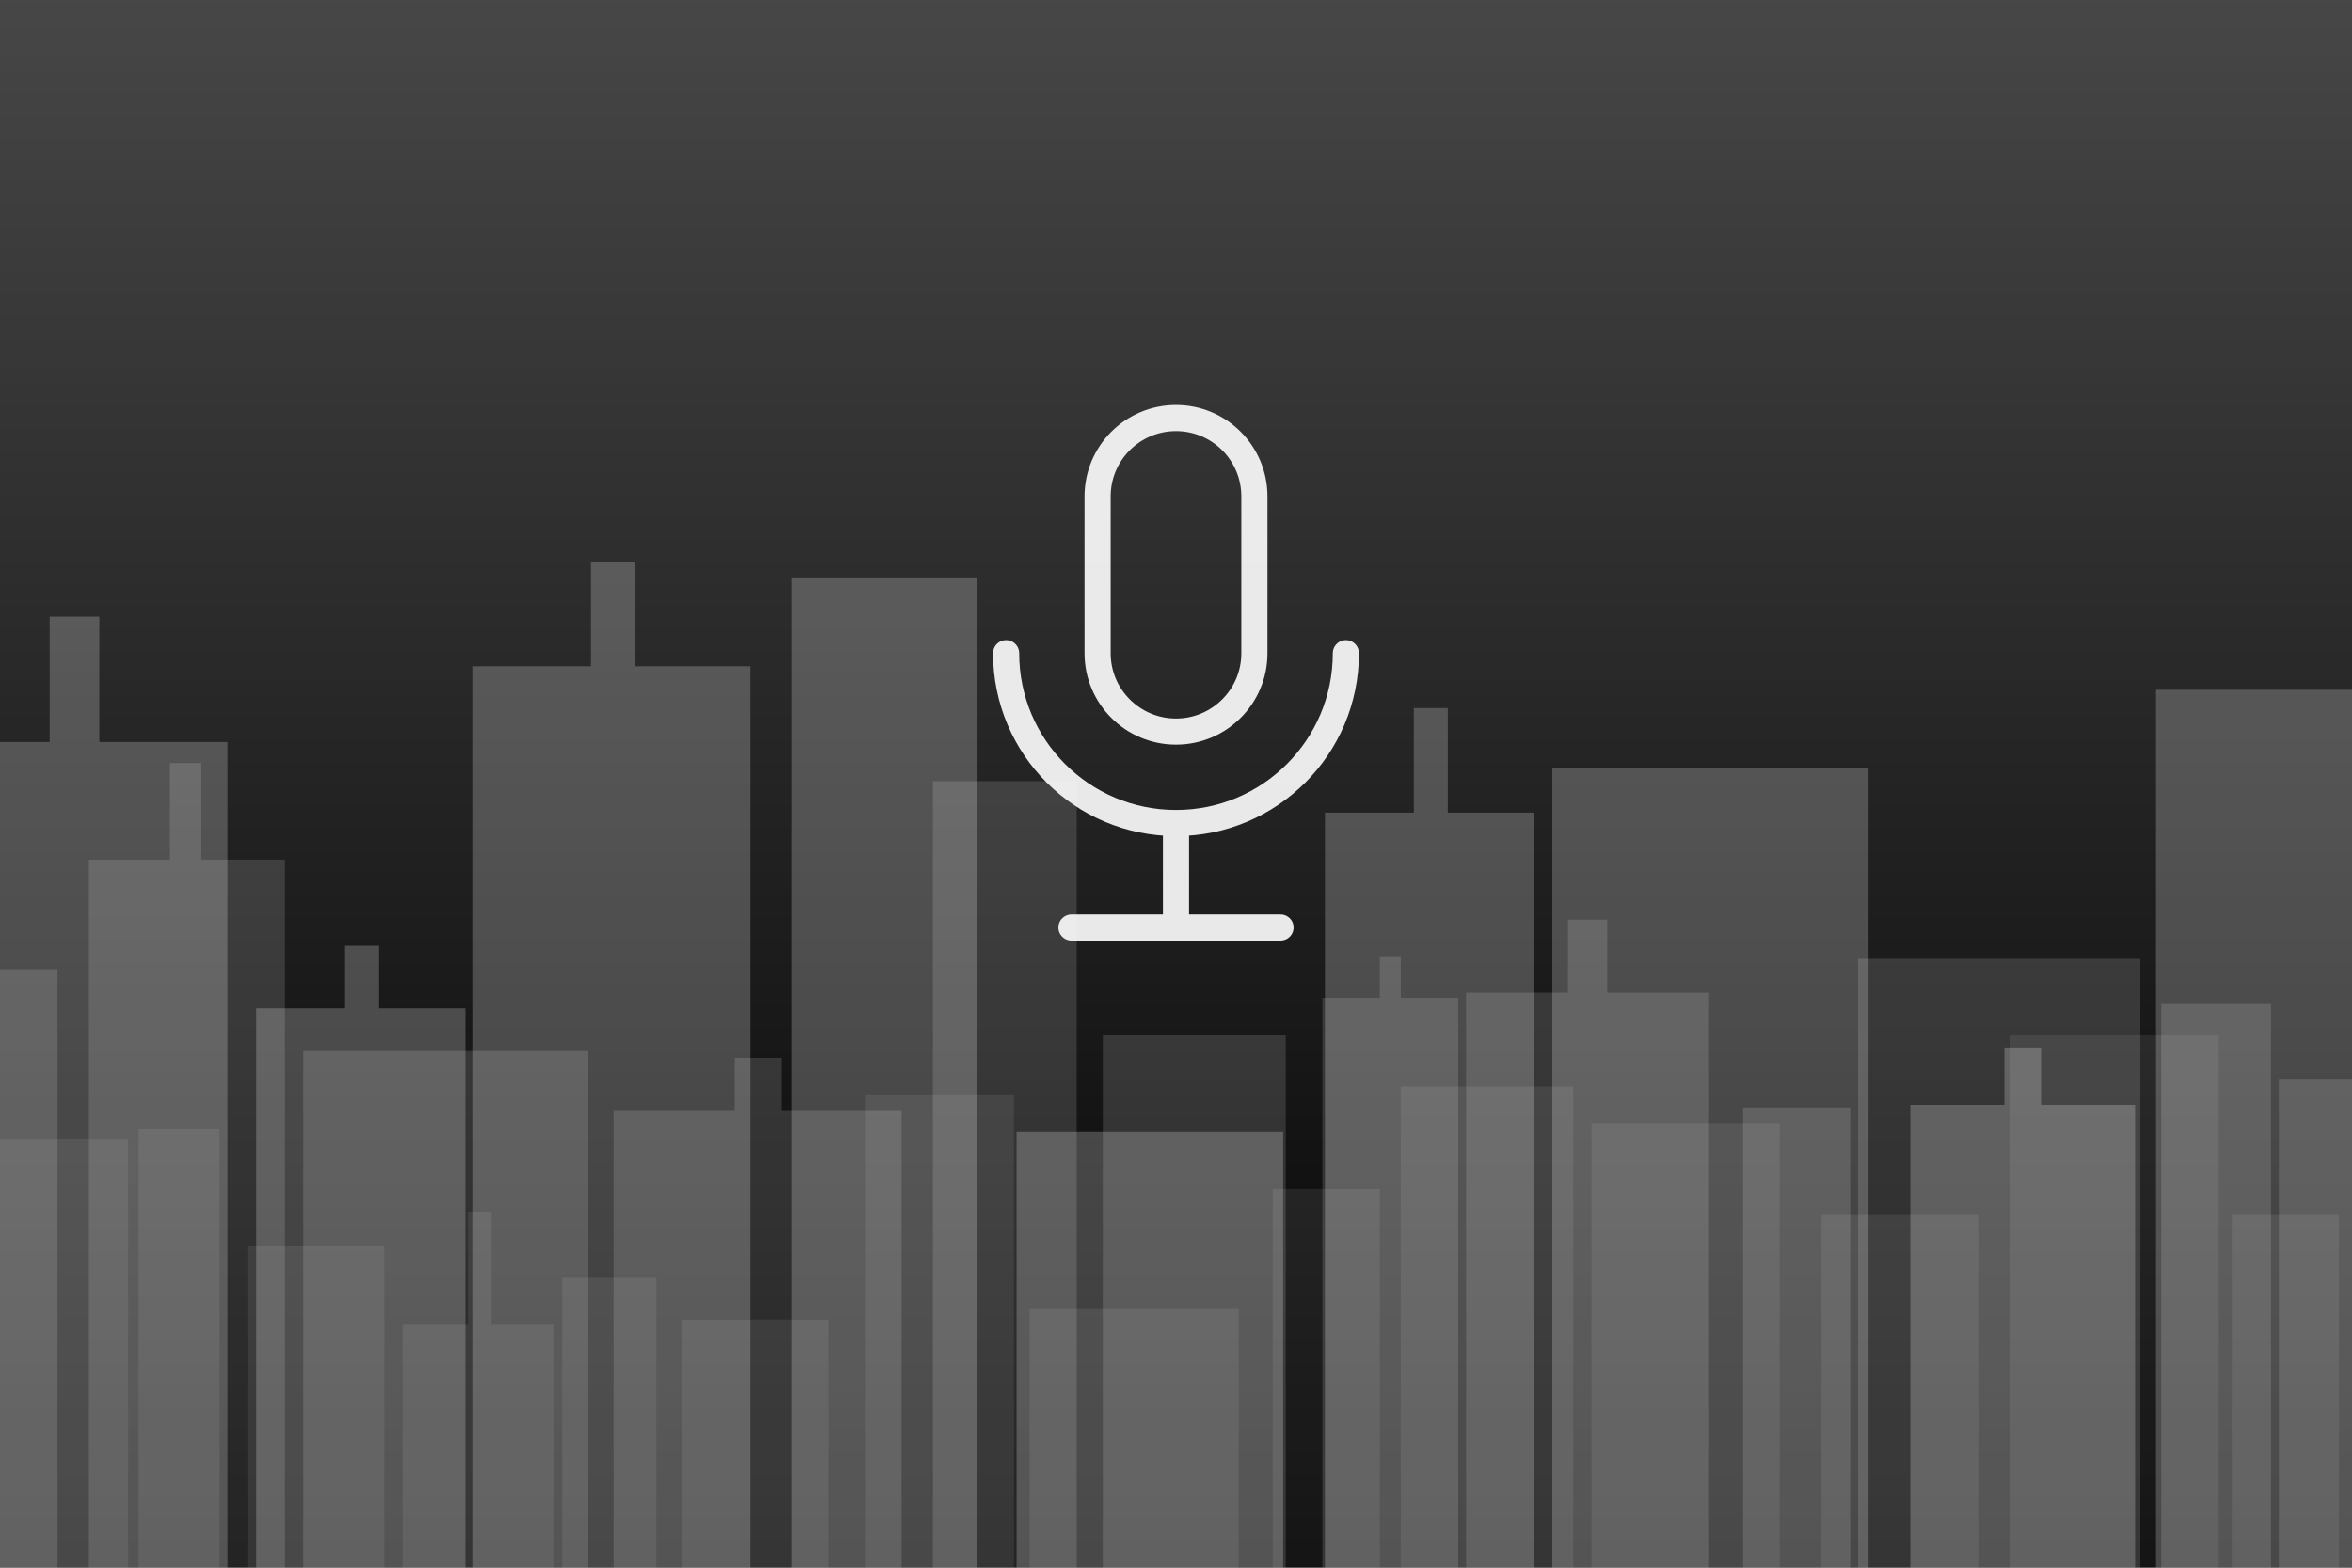
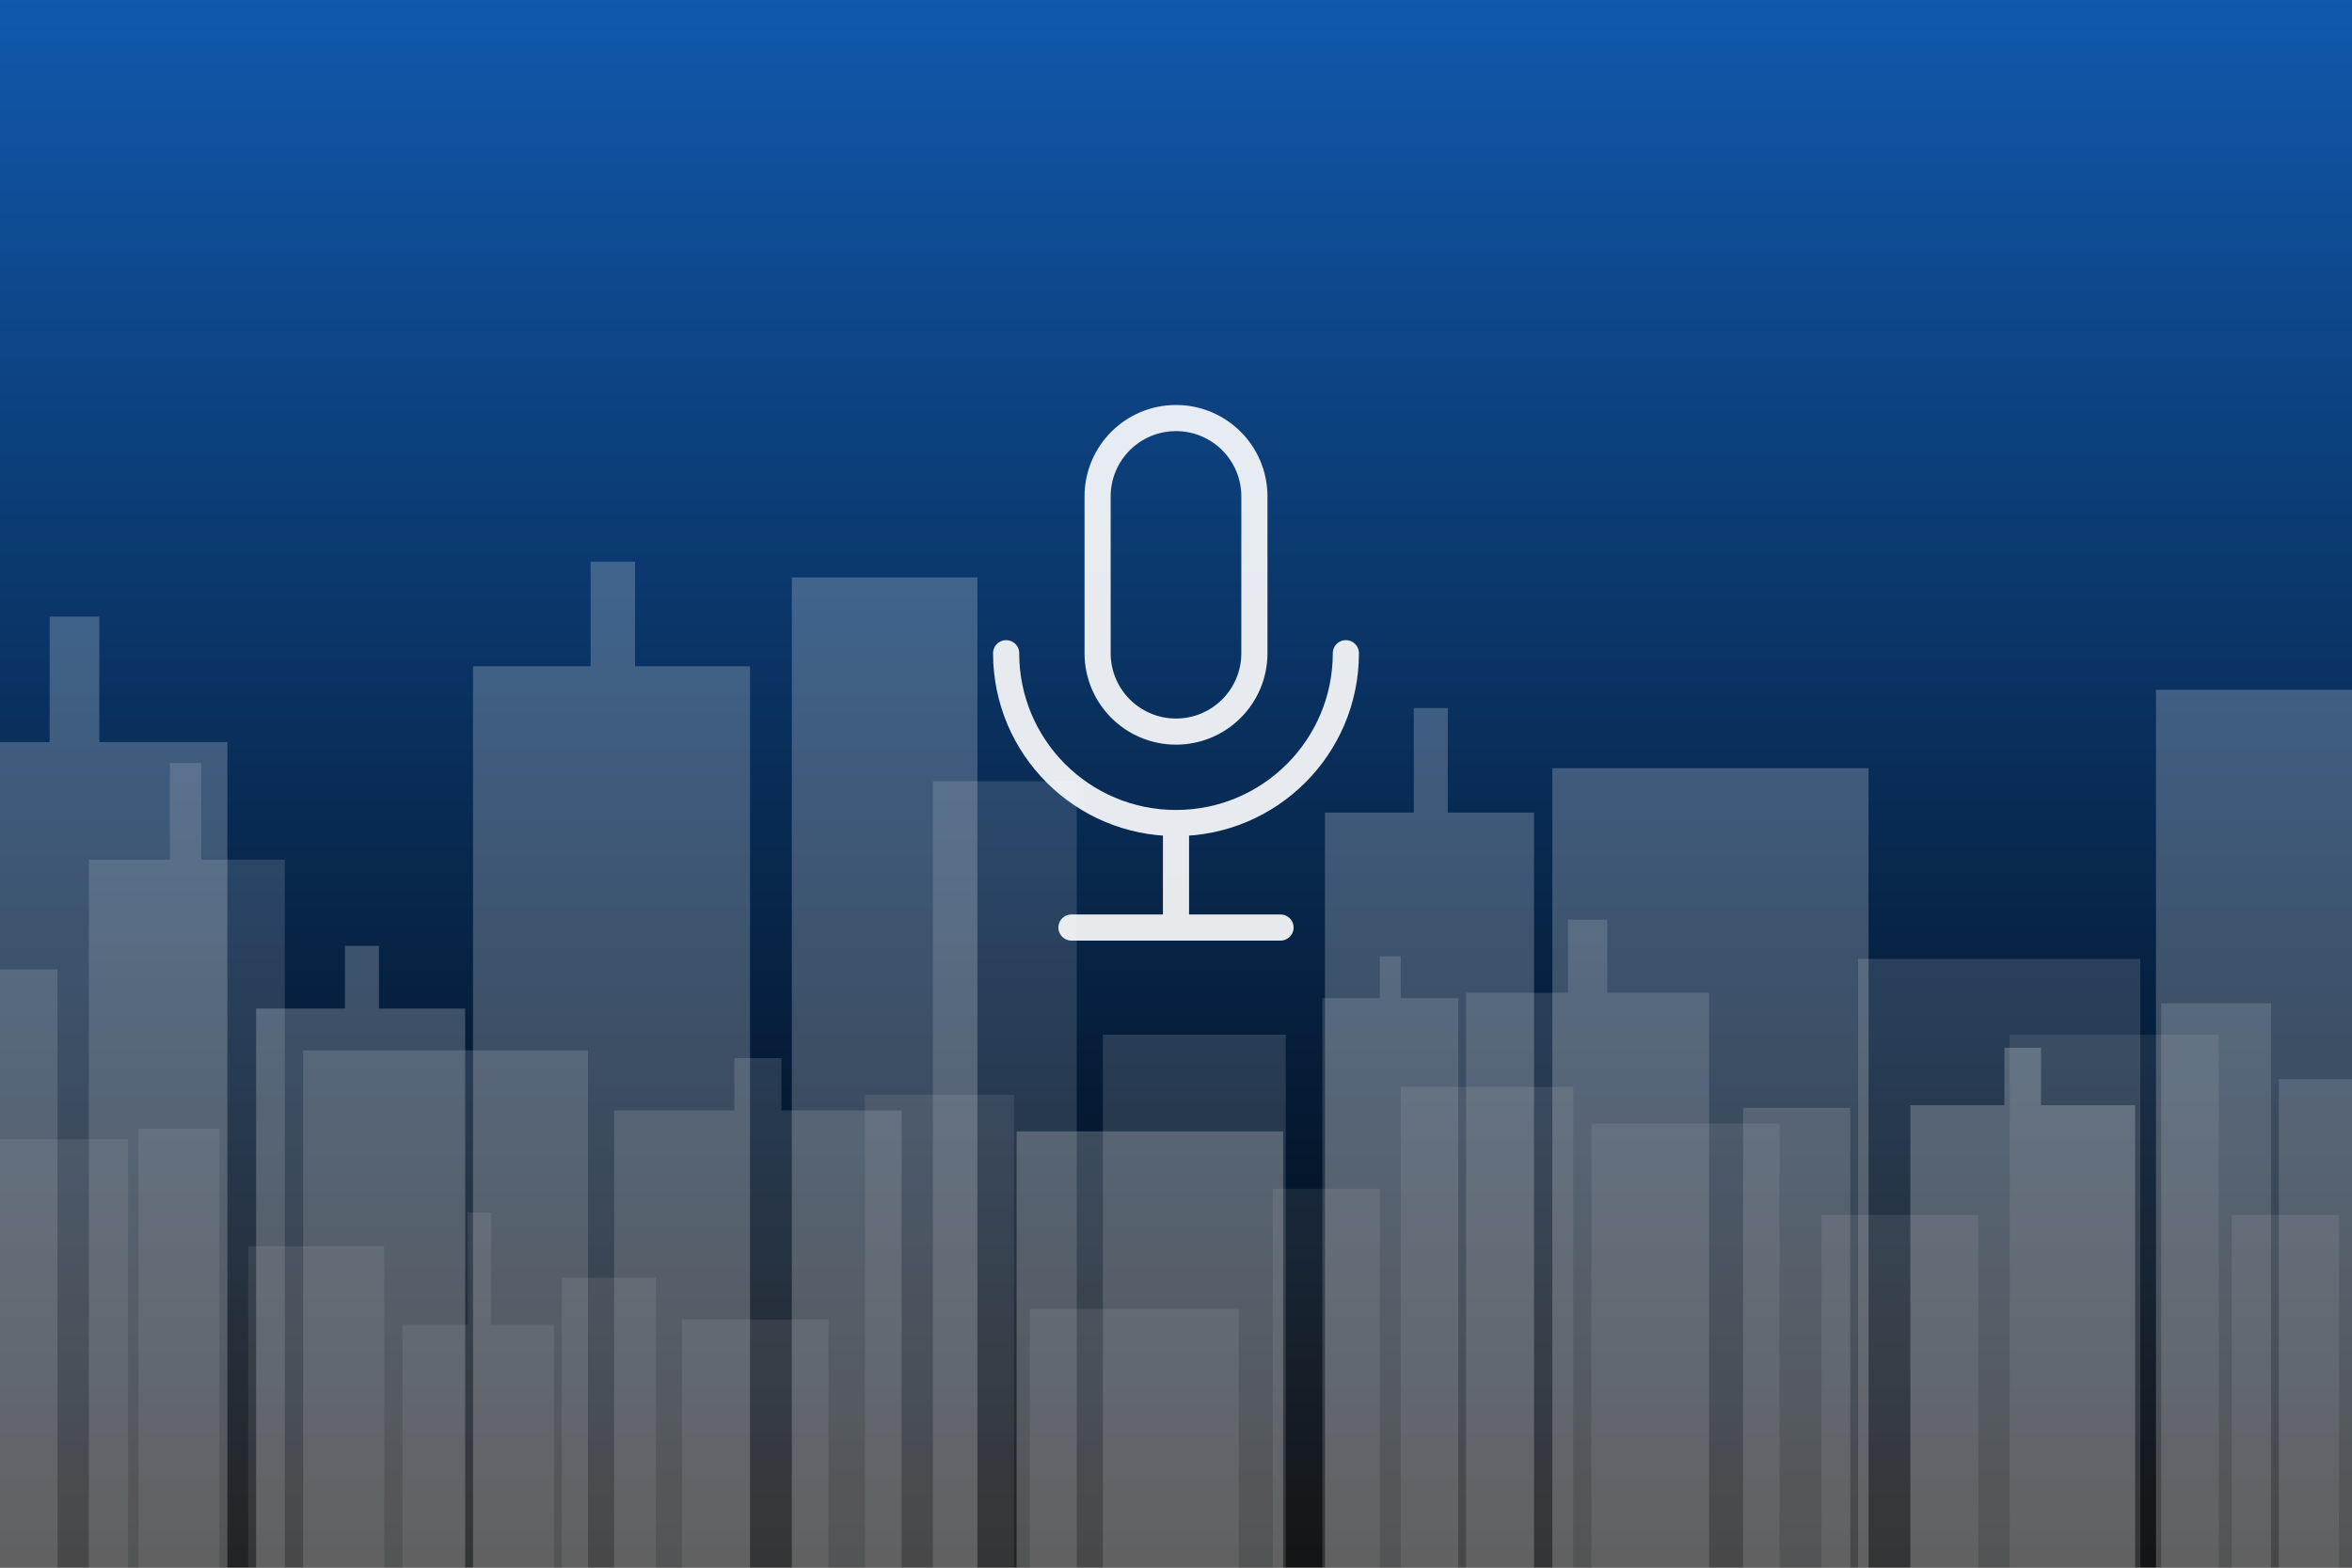
<svg xmlns="http://www.w3.org/2000/svg" viewBox="0 0 900 600" preserveAspectRatio="xMidYMid slice">
  <defs>
    <linearGradient id="g" x1="0" y1="0" x2="0" y2="1">
-       <stop offset="0" stop-color="#474747" />
+       <stop offset="0" stop-color="#1159ad" />
      <stop offset="1" stop-color="#000000" />
    </linearGradient>
  </defs>
  <rect width="900" height="600" fill="url(#g)" />
  <g fill="#ffffff" opacity="0.08">
    <rect x="-30" y="436" width="79" height="204" />
    <rect x="53" y="432" width="31" height="208" />
    <rect x="95" y="477" width="52" height="163" />
    <rect x="154" y="507" width="58" height="133" />
    <rect x="179" y="464" width="9" height="70" />
    <rect x="215" y="489" width="36" height="151" />
    <rect x="261" y="505" width="56" height="135" />
    <rect x="331" y="419" width="57" height="221" />
    <rect x="394" y="501" width="80" height="139" />
    <rect x="487" y="455" width="41" height="185" />
    <rect x="536" y="416" width="66" height="224" />
    <rect x="609" y="430" width="72" height="210" />
    <rect x="697" y="465" width="60" height="175" />
    <rect x="769" y="396" width="80" height="244" />
    <rect x="854" y="465" width="41" height="175" />
    <rect x="908" y="460" width="63" height="180" />
  </g>
  <g fill="#ffffff" opacity="0.14">
    <rect x="-30" y="371" width="52" height="269" />
    <rect x="-8" y="340" width="8" height="70" />
    <rect x="34" y="329" width="75" height="311" />
    <rect x="65" y="292" width="12" height="70" />
    <rect x="116" y="402" width="109" height="238" />
    <rect x="235" y="425" width="110" height="215" />
    <rect x="281" y="405" width="18" height="70" />
    <rect x="357" y="299" width="55" height="341" />
    <rect x="422" y="396" width="70" height="244" />
    <rect x="506" y="382" width="52" height="258" />
    <rect x="528" y="366" width="8" height="70" />
    <rect x="561" y="380" width="93" height="260" />
    <rect x="600" y="352" width="15" height="70" />
    <rect x="667" y="424" width="41" height="216" />
    <rect x="711" y="367" width="108" height="273" />
    <rect x="827" y="384" width="42" height="256" />
    <rect x="872" y="413" width="49" height="227" />
    <rect x="927" y="405" width="98" height="235" />
    <rect x="968" y="385" width="16" height="70" />
  </g>
  <g fill="#ffffff" opacity="0.22">
    <rect x="-30" y="284" width="117" height="356" />
    <rect x="19" y="236" width="19" height="70" />
    <rect x="98" y="386" width="80" height="254" />
    <rect x="132" y="362" width="13" height="70" />
    <rect x="181" y="255" width="106" height="385" />
    <rect x="226" y="215" width="17" height="70" />
    <rect x="303" y="221" width="71" height="419" />
    <rect x="389" y="433" width="102" height="207" />
    <rect x="507" y="311" width="80" height="329" />
    <rect x="541" y="271" width="13" height="70" />
    <rect x="594" y="294" width="121" height="346" />
    <rect x="731" y="423" width="86" height="217" />
    <rect x="767" y="401" width="14" height="70" />
    <rect x="825" y="264" width="121" height="376" />
  </g>
  <g transform="translate(450 250)" fill="none" stroke="#ffffff" stroke-width="10" stroke-linecap="round" opacity="0.9">
    <rect x="-30" y="-90" width="60" height="120" rx="30" />
    <path d="M-65 0a65 65 0 0 0 130 0M0 65v40M-40 105h80" />
  </g>
</svg>
